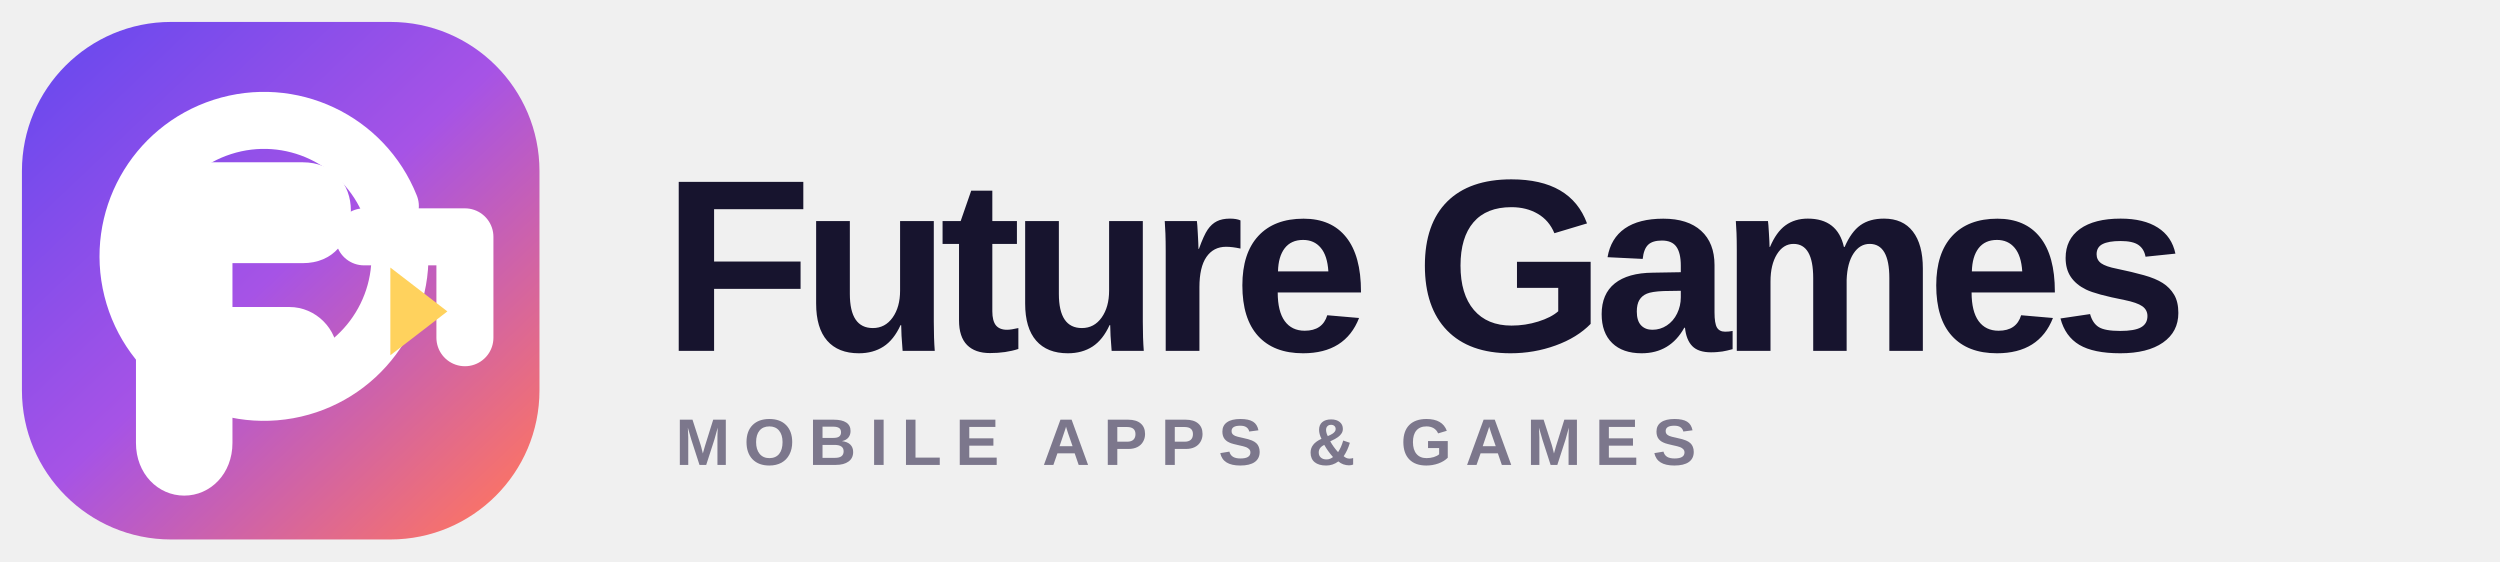
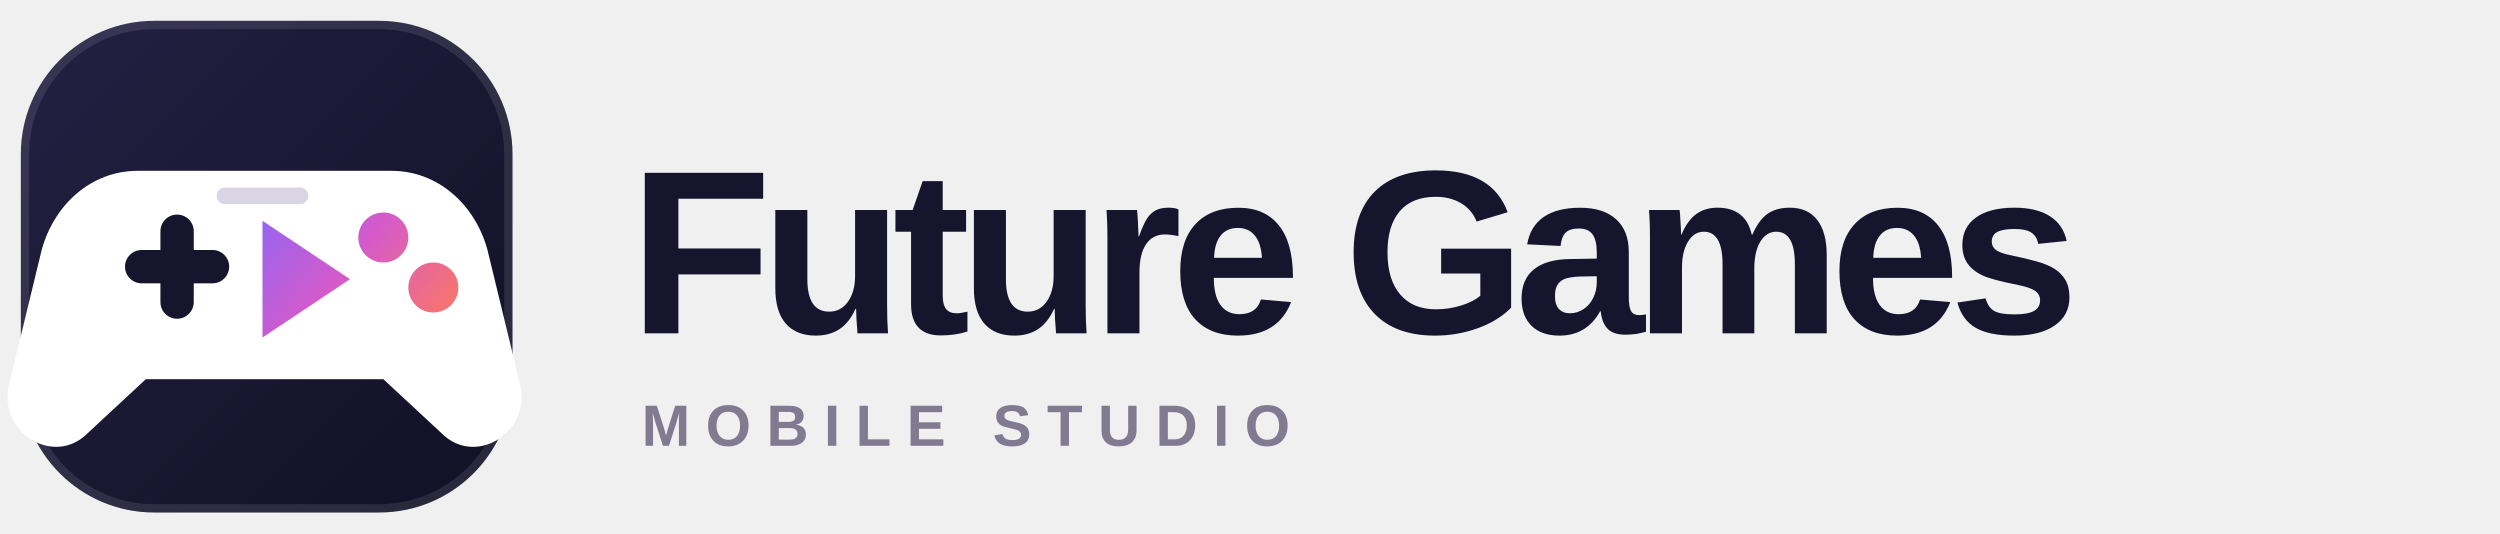
- <svg xmlns="http://www.w3.org/2000/svg" viewBox="0 0 570 128" role="img" aria-labelledby="title desc">
+ <svg xmlns="http://www.w3.org/2000/svg" viewBox="0 0 600 128" role="img" aria-labelledby="title desc">
  <defs>
-     <linearGradient id="bg" x1="8" y1="6" x2="116" y2="120" gradientUnits="userSpaceOnUse">
-       <stop stop-color="#6548EF" />
-       <stop offset="0.5" stop-color="#A653E6" />
-       <stop offset="1" stop-color="#FF755F" />
+     <linearGradient id="bg" x1="5" y1="5" x2="123" y2="123" gradientUnits="userSpaceOnUse">
+       <stop stop-color="#242043" />
+       <stop offset="1" stop-color="#111024" />
+     </linearGradient>
+     <linearGradient id="accent" x1="55" y1="49" x2="105" y2="87" gradientUnits="userSpaceOnUse">
+       <stop stop-color="#8169FF" />
+       <stop offset="0.5" stop-color="#D45ACB" />
+       <stop offset="1" stop-color="#FF795B" />
    </linearGradient>
  </defs>
-   <rect x="5" y="5" width="118" height="118" rx="34" fill="url(#bg)" />
-   <path d="M31 37h38c7 0 11 5 11 11 0 7-4 12-11 12H53v10h13c6 0 11 5 11 11s-5 11-11 11H53v9c0 7-5 12-11 12s-11-5-11-12Z" fill="#fff" />
-   <path d="M91 55a31 31 0 1 1-2-8" fill="none" stroke="#fff" stroke-width="13" stroke-linecap="round" />
-   <path d="M83 54h23v23" fill="none" stroke="#fff" stroke-width="13" stroke-linecap="round" stroke-linejoin="round" />
-   <path d="m89 61 13 10-13 10Z" fill="#FFD25D" />
+   <rect x="5" y="5" width="118" height="118" rx="32" fill="url(#bg)" />
+   <rect x="6" y="6" width="116" height="116" rx="31" fill="none" stroke="#FFFFFF" stroke-opacity="0.1" stroke-width="2" />
+   <path d="M33 39h61c11 0 20 8 23 19l8 33c2 11-11 19-19 11L92 89H35l-14 13c-8 8-21 0-19-11l8-33c3-11 12-19 23-19Z" fill="#FFFFFF" transform="translate(0 2)" />
+   <rect x="30" y="60" width="25" height="8" rx="4" fill="#17142E" />
+   <rect x="38.5" y="51.5" width="8" height="25" rx="4" fill="#17142E" />
+   <circle cx="92" cy="57" r="6" fill="url(#accent)" />
+   <circle cx="104" cy="69" r="6" fill="url(#accent)" />
+   <path d="m63 53 21 14-21 14Z" fill="url(#accent)" />
+   <path d="M54 47h18" stroke="#D9D5E5" stroke-width="4" stroke-linecap="round" />
  <text x="151" y="80" fill="#17142E" font-family="Arial, Helvetica, sans-serif" font-size="56" font-weight="800" letter-spacing="-2.6">Future Games</text>
-   <text x="154" y="106" fill="#7C778C" font-family="Arial, Helvetica, sans-serif" font-size="15" font-weight="700" letter-spacing="3.1">MOBILE APPS &amp; GAMES</text>
+   <text x="154" y="107" fill="#817B91" font-family="Arial, Helvetica, sans-serif" font-size="14" font-weight="700" letter-spacing="3.7">MOBILE STUDIO</text>
</svg>
